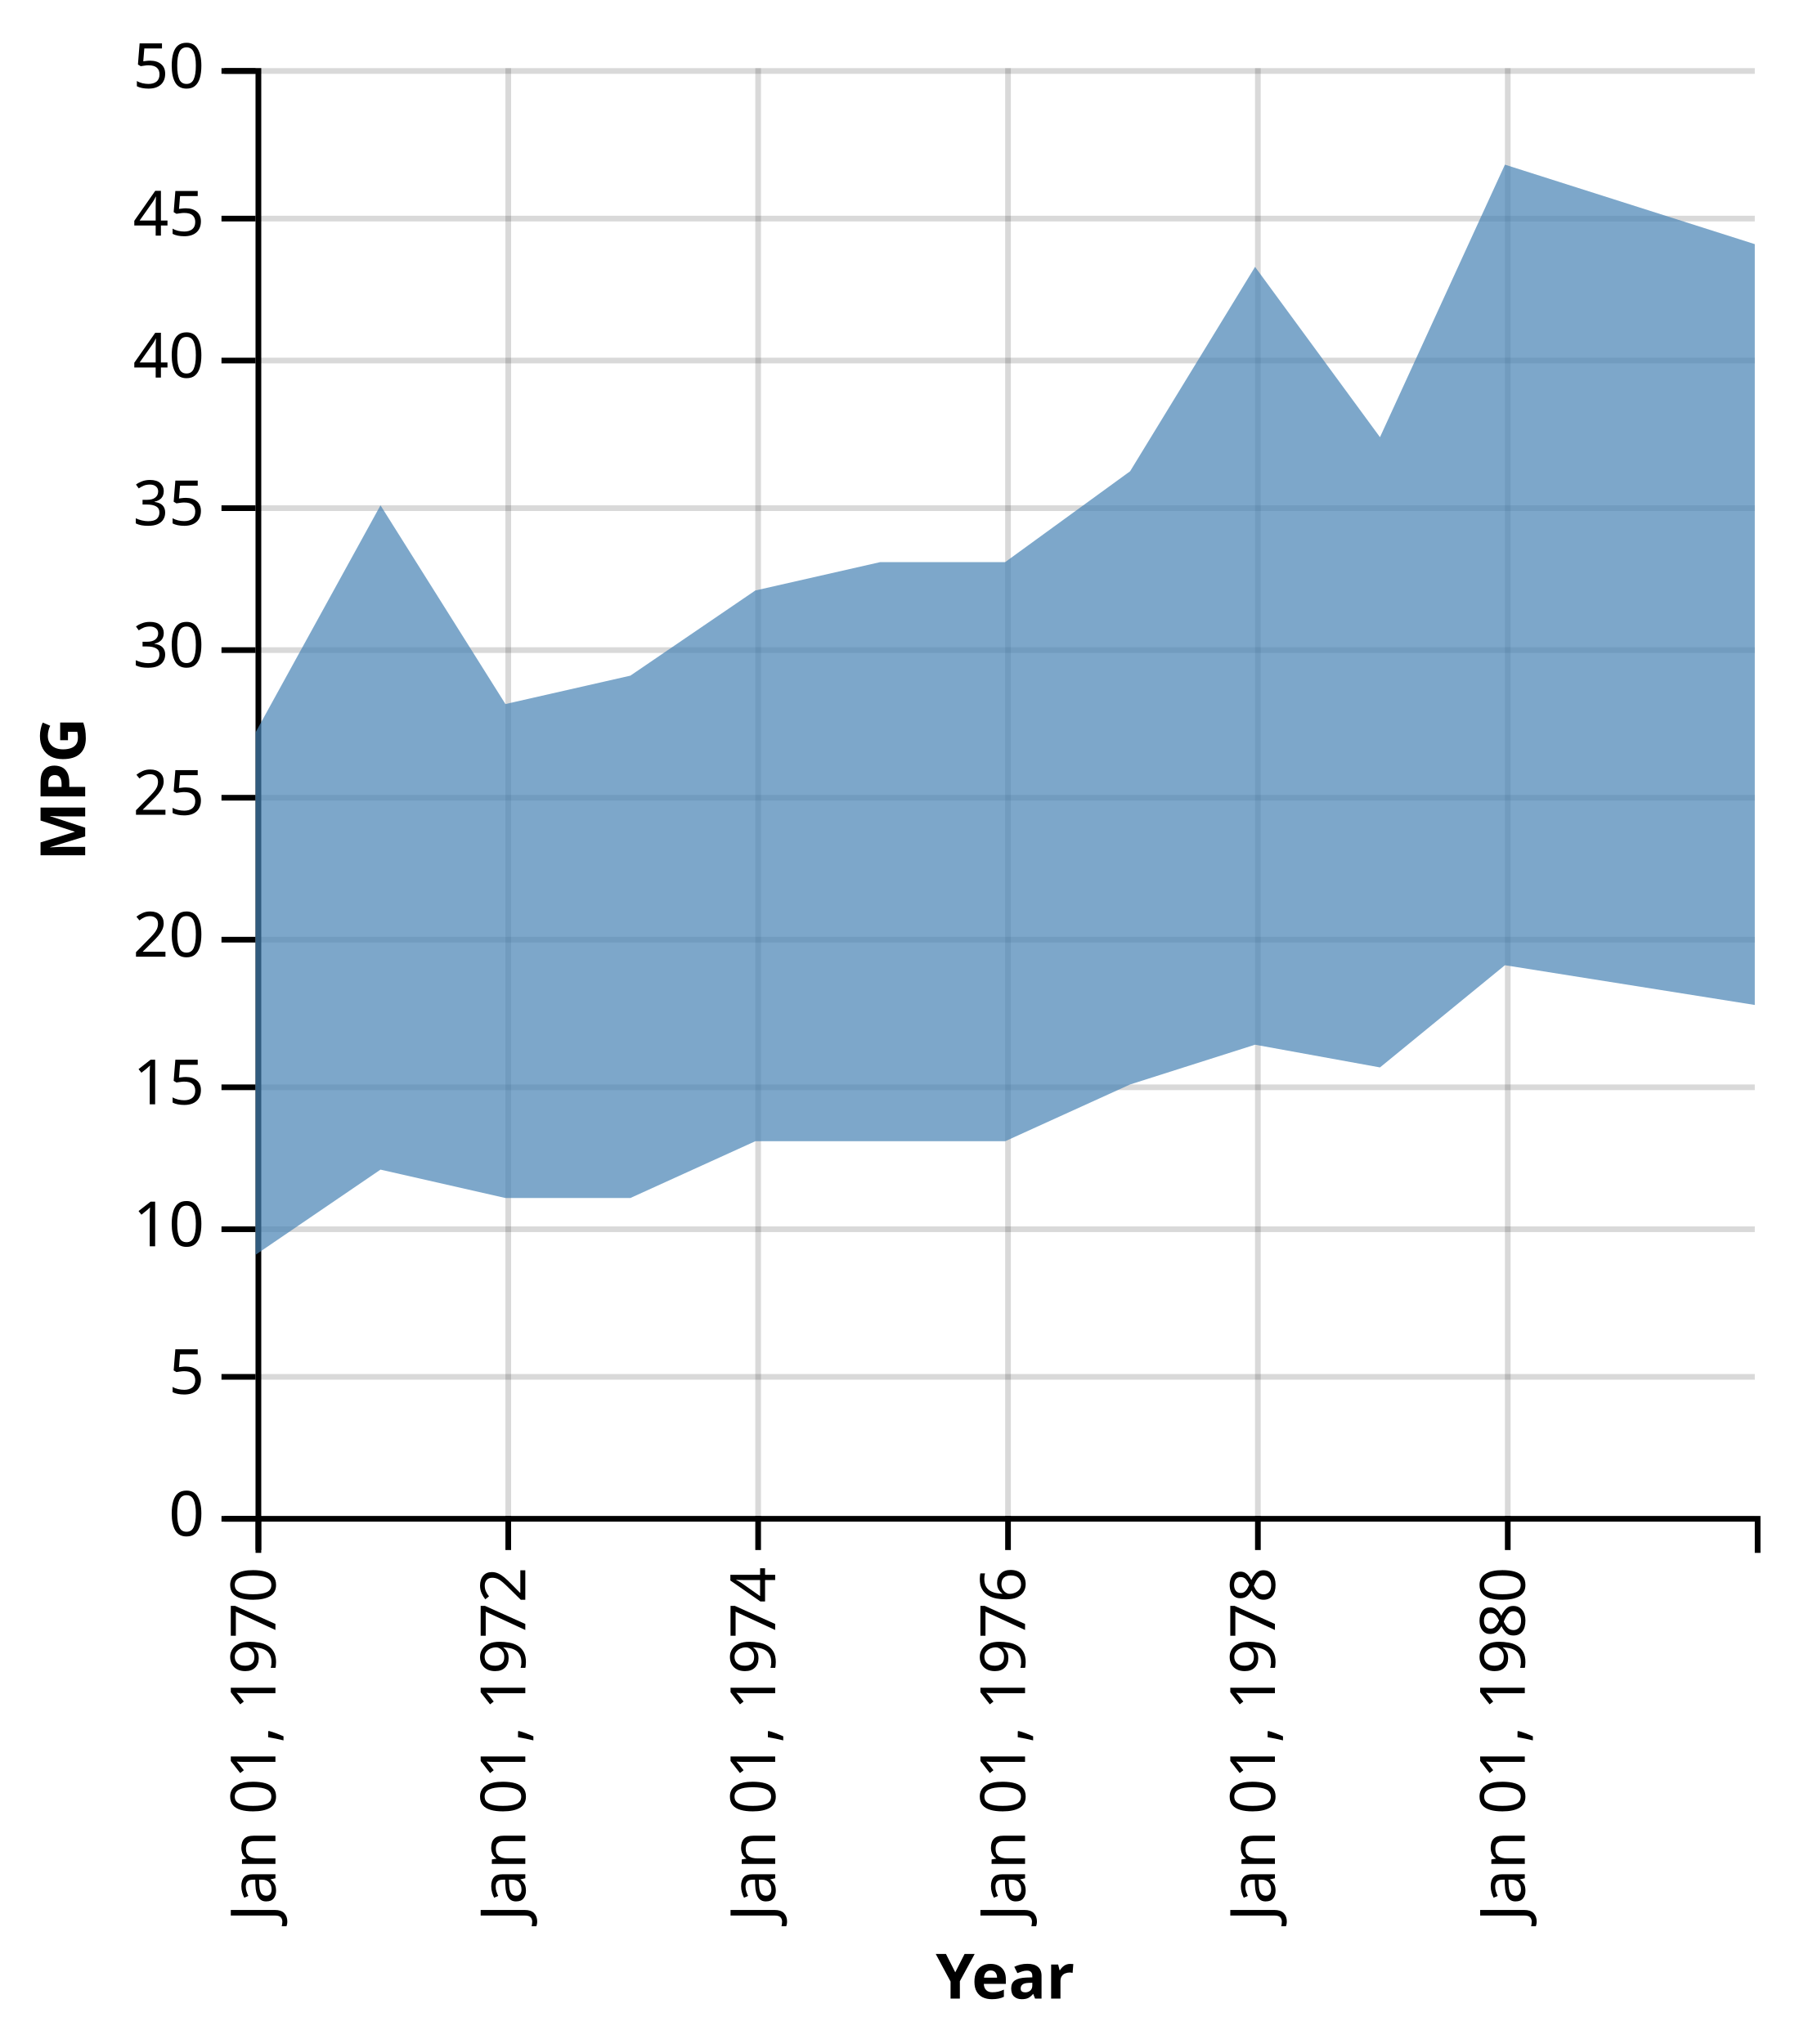
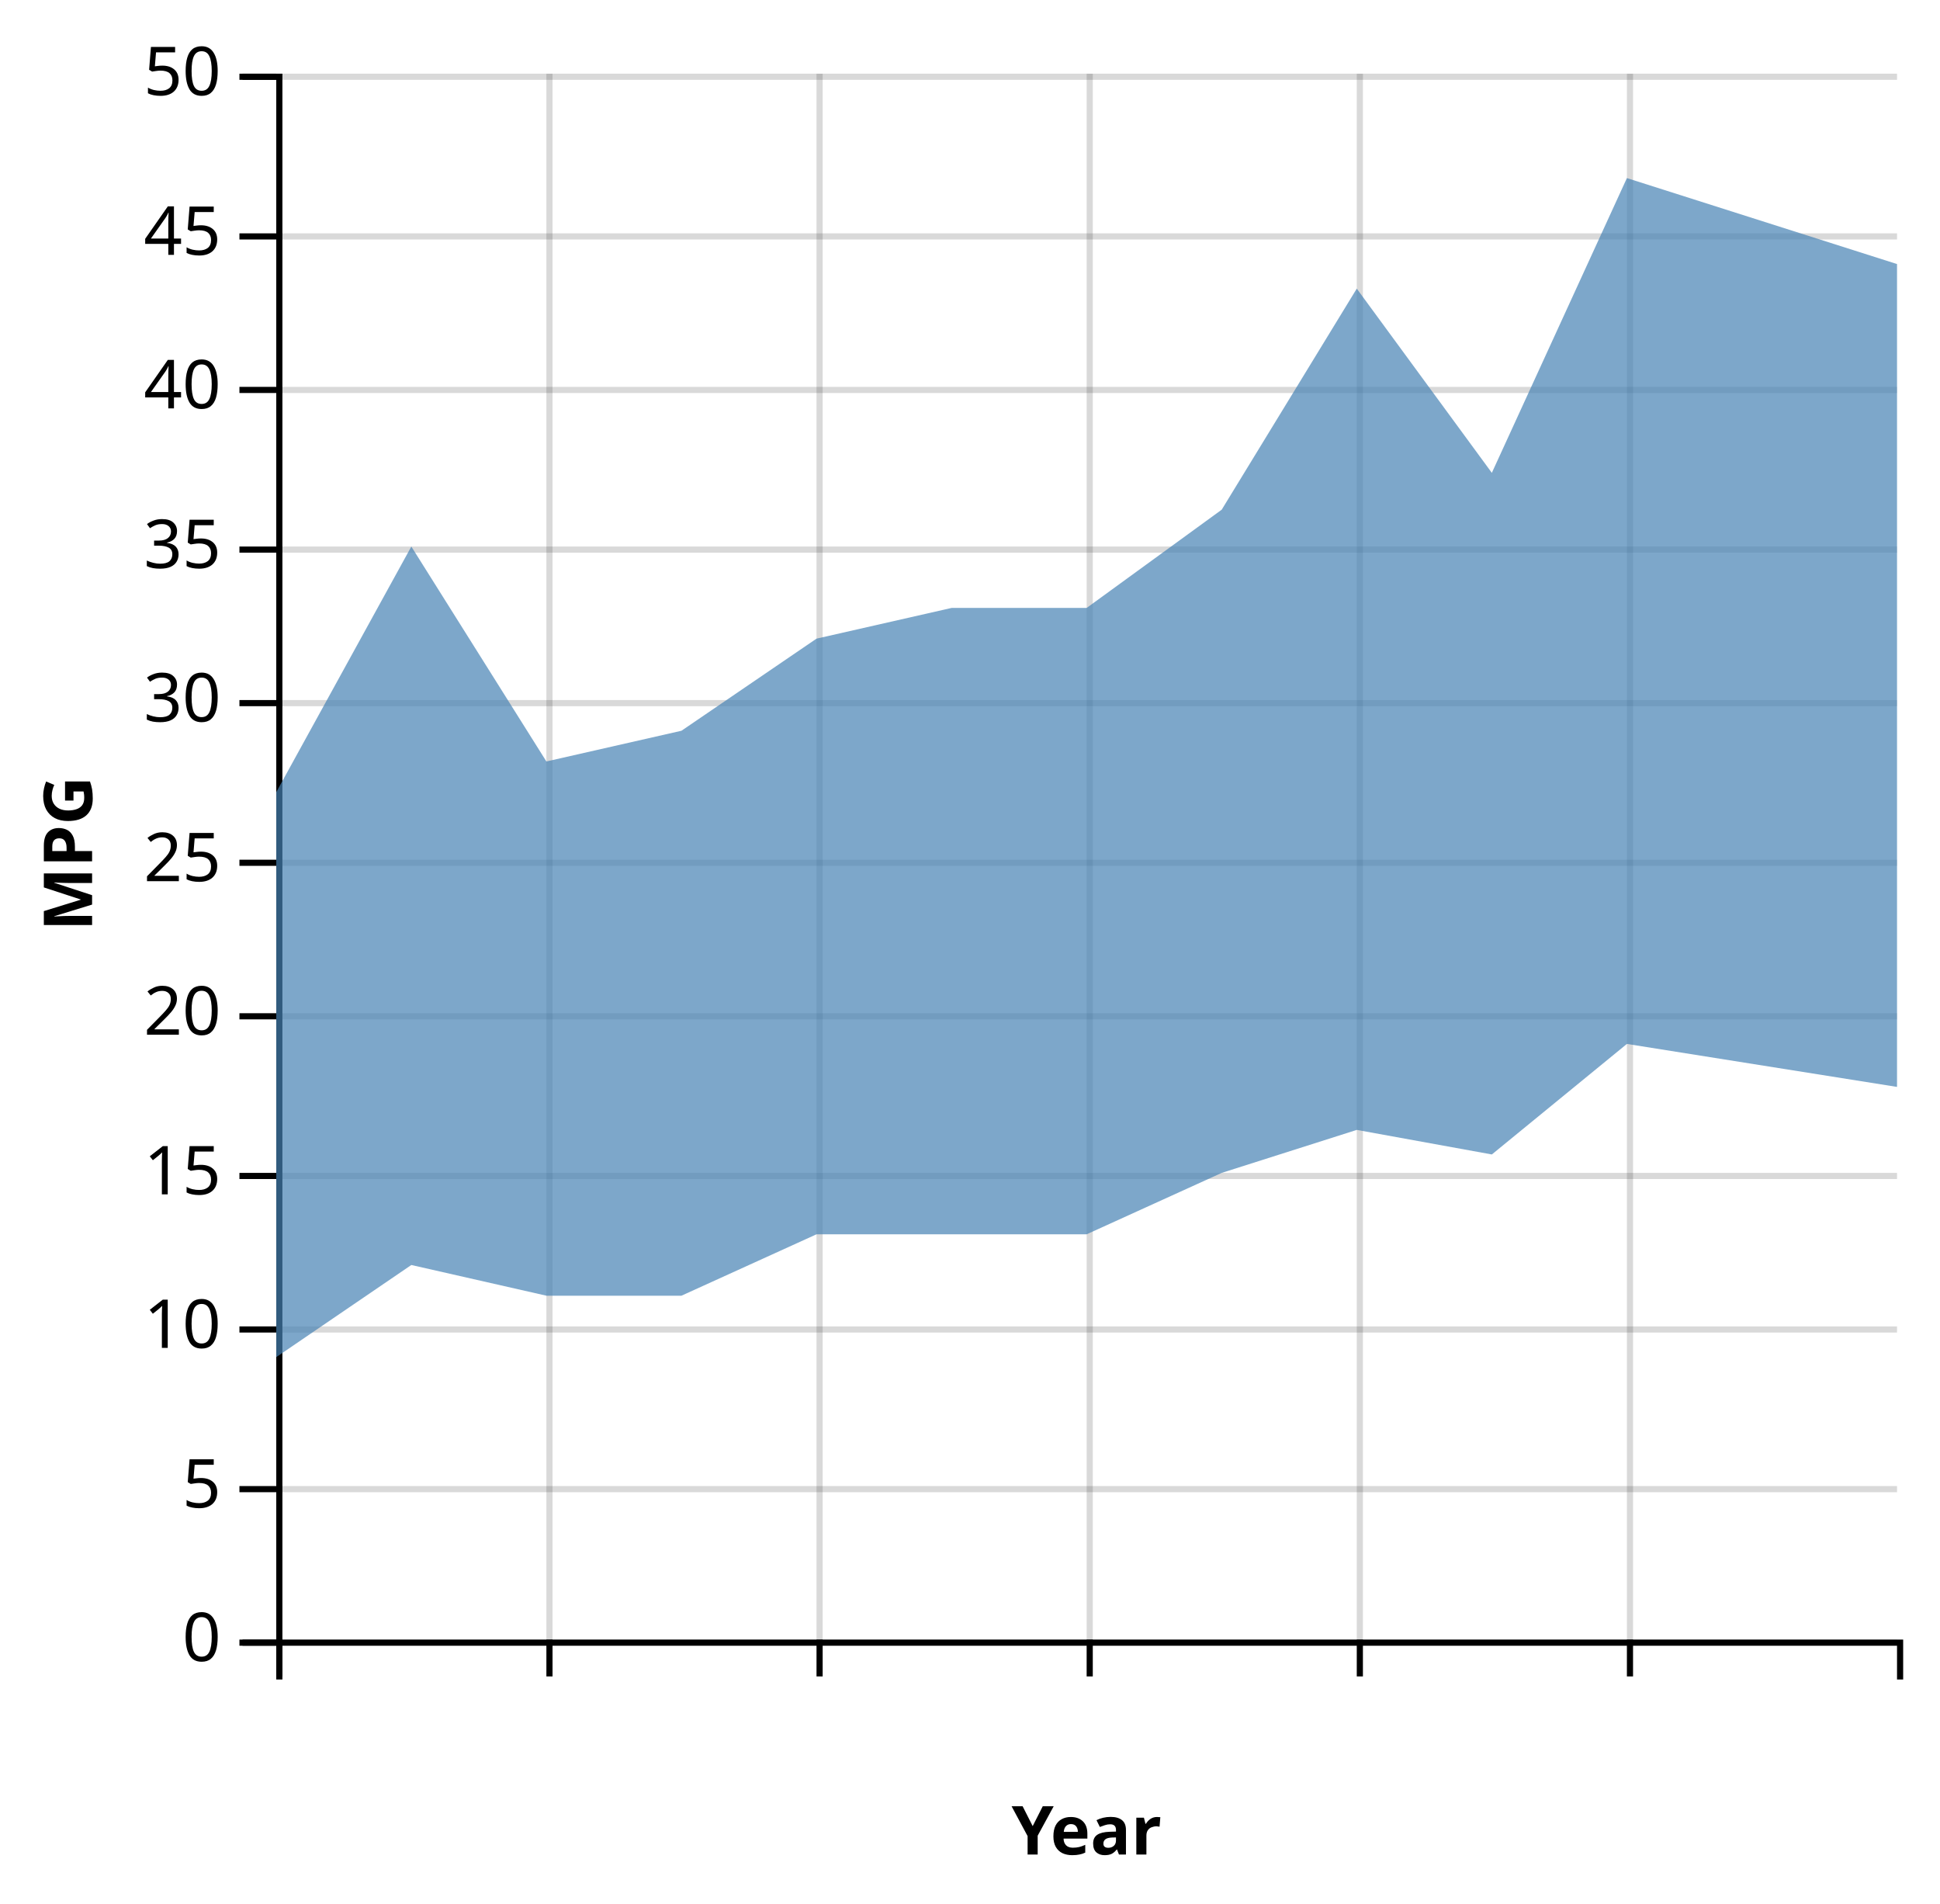
- <svg xmlns="http://www.w3.org/2000/svg" class="marks" width="316" height="360" version="1.1">
+ <svg xmlns="http://www.w3.org/2000/svg" class="marks" width="316" height="310" version="1.1">
  <g transform="translate(45,12)">
    <g class="mark-group">
      <g transform="translate(0,0)">
        <rect class="background" width="1" height="1" style="fill: none;" />
        <g class="mark-group root">
          <g transform="translate(0,0)">
            <rect class="background" width="264" height="255" style="fill: none;" />
            <g class="mark-group">
              <g transform="translate(0,255)">
                <rect class="background" width="0" height="0" style="pointer-events: none; fill: none;" />
                <g class="mark-rule" style="pointer-events: none;">
                  <line transform="translate(0.5,-255)" x2="0" y2="255" style="fill: none; stroke: #000; stroke-opacity: 0.15; opacity: 1;" />
                  <line transform="translate(44.5,-255)" x2="0" y2="255" style="fill: none; stroke: #000; stroke-opacity: 0.15; opacity: 1;" />
                  <line transform="translate(88.5,-255)" x2="0" y2="255" style="fill: none; stroke: #000; stroke-opacity: 0.15; opacity: 1;" />
                  <line transform="translate(132.5,-255)" x2="0" y2="255" style="fill: none; stroke: #000; stroke-opacity: 0.15; opacity: 1;" />
                  <line transform="translate(176.5,-255)" x2="0" y2="255" style="fill: none; stroke: #000; stroke-opacity: 0.15; opacity: 1;" />
                  <line transform="translate(220.5,-255)" x2="0" y2="255" style="fill: none; stroke: #000; stroke-opacity: 0.15; opacity: 1;" />
                </g>
                <g class="mark-rule" style="pointer-events: none;">
                  <line transform="translate(0.5,0)" x2="0" y2="6" style="fill: none; stroke: #000; stroke-width: 1; opacity: 1;" />
                  <line transform="translate(44.5,0)" x2="0" y2="6" style="fill: none; stroke: #000; stroke-width: 1; opacity: 1;" />
                  <line transform="translate(88.5,0)" x2="0" y2="6" style="fill: none; stroke: #000; stroke-width: 1; opacity: 1;" />
                  <line transform="translate(132.5,0)" x2="0" y2="6" style="fill: none; stroke: #000; stroke-width: 1; opacity: 1;" />
                  <line transform="translate(176.5,0)" x2="0" y2="6" style="fill: none; stroke: #000; stroke-width: 1; opacity: 1;" />
                  <line transform="translate(220.5,0)" x2="0" y2="6" style="fill: none; stroke: #000; stroke-width: 1; opacity: 1;" />
                </g>
                <g class="mark-rule" style="pointer-events: none;" />
                <g class="mark-text">
-                   <text text-anchor="end" transform="translate(0.5,9) rotate(270) translate(0,3)" style="font: 11px sans-serif; fill: #000; opacity: 1;">Jan 01, 1970</text>
-                   <text text-anchor="end" transform="translate(44.5,9) rotate(270) translate(0,3)" style="font: 11px sans-serif; fill: #000; opacity: 1;">Jan 01, 1972</text>
-                   <text text-anchor="end" transform="translate(88.5,9) rotate(270) translate(0,3)" style="font: 11px sans-serif; fill: #000; opacity: 1;">Jan 01, 1974</text>
-                   <text text-anchor="end" transform="translate(132.5,9) rotate(270) translate(0,3)" style="font: 11px sans-serif; fill: #000; opacity: 1;">Jan 01, 1976</text>
-                   <text text-anchor="end" transform="translate(176.5,9) rotate(270) translate(0,3)" style="font: 11px sans-serif; fill: #000; opacity: 1;">Jan 01, 1978</text>
-                   <text text-anchor="end" transform="translate(220.5,9) rotate(270) translate(0,3)" style="font: 11px sans-serif; fill: #000; opacity: 1;">Jan 01, 1980</text>
+                   <text text-anchor="middle" transform="translate(0.5,19)" style="font: 11px sans-serif; fill: #000; opacity: 1;" />
+                   <text text-anchor="middle" transform="translate(44.5,19)" style="font: 11px sans-serif; fill: #000; opacity: 1;" />
+                   <text text-anchor="middle" transform="translate(88.5,19)" style="font: 11px sans-serif; fill: #000; opacity: 1;" />
+                   <text text-anchor="middle" transform="translate(132.5,19)" style="font: 11px sans-serif; fill: #000; opacity: 1;" />
+                   <text text-anchor="middle" transform="translate(176.5,19)" style="font: 11px sans-serif; fill: #000; opacity: 1;" />
+                   <text text-anchor="middle" transform="translate(220.5,19)" style="font: 11px sans-serif; fill: #000; opacity: 1;" />
                </g>
                <g class="mark-path" style="pointer-events: none;">
                  <path transform="translate(0.5,0.5)" d="M0,6V0H264V6" style="fill: none; stroke: #000; stroke-width: 1;" />
                </g>
                <g class="mark-text">
-                   <text text-anchor="middle" transform="translate(132,85)" style="font: bold 11px sans-serif; fill: #000;">Year</text>
+                   <text text-anchor="middle" transform="translate(132,35)" style="font: bold 11px sans-serif; fill: #000;">Year</text>
                </g>
              </g>
            </g>
            <g class="mark-group">
              <g transform="translate(0,0)">
                <rect class="background" width="0" height="0" style="pointer-events: none; fill: none;" />
                <g class="mark-rule" style="pointer-events: none;">
                  <line transform="translate(0,255.5)" x2="264" y2="0" style="fill: none; stroke: #000; stroke-opacity: 0.15; opacity: 1;" />
                  <line transform="translate(0,230.5)" x2="264" y2="0" style="fill: none; stroke: #000; stroke-opacity: 0.15; opacity: 1;" />
                  <line transform="translate(0,204.5)" x2="264" y2="0" style="fill: none; stroke: #000; stroke-opacity: 0.15; opacity: 1;" />
                  <line transform="translate(0,179.5)" x2="264" y2="0" style="fill: none; stroke: #000; stroke-opacity: 0.15; opacity: 1;" />
                  <line transform="translate(0,153.5)" x2="264" y2="0" style="fill: none; stroke: #000; stroke-opacity: 0.15; opacity: 1;" />
                  <line transform="translate(0,128.5)" x2="264" y2="0" style="fill: none; stroke: #000; stroke-opacity: 0.15; opacity: 1;" />
                  <line transform="translate(0,102.5)" x2="264" y2="0" style="fill: none; stroke: #000; stroke-opacity: 0.15; opacity: 1;" />
                  <line transform="translate(0,77.5)" x2="264" y2="0" style="fill: none; stroke: #000; stroke-opacity: 0.15; opacity: 1;" />
                  <line transform="translate(0,51.5)" x2="264" y2="0" style="fill: none; stroke: #000; stroke-opacity: 0.15; opacity: 1;" />
                  <line transform="translate(0,26.5)" x2="264" y2="0" style="fill: none; stroke: #000; stroke-opacity: 0.15; opacity: 1;" />
                  <line transform="translate(0,0.5)" x2="264" y2="0" style="fill: none; stroke: #000; stroke-opacity: 0.15; opacity: 1;" />
                </g>
                <g class="mark-rule" style="pointer-events: none;">
                  <line transform="translate(-6,255.5)" x2="6" y2="0" style="fill: none; stroke: #000; stroke-width: 1; opacity: 1;" />
                  <line transform="translate(-6,230.5)" x2="6" y2="0" style="fill: none; stroke: #000; stroke-width: 1; opacity: 1;" />
                  <line transform="translate(-6,204.5)" x2="6" y2="0" style="fill: none; stroke: #000; stroke-width: 1; opacity: 1;" />
                  <line transform="translate(-6,179.5)" x2="6" y2="0" style="fill: none; stroke: #000; stroke-width: 1; opacity: 1;" />
                  <line transform="translate(-6,153.5)" x2="6" y2="0" style="fill: none; stroke: #000; stroke-width: 1; opacity: 1;" />
                  <line transform="translate(-6,128.5)" x2="6" y2="0" style="fill: none; stroke: #000; stroke-width: 1; opacity: 1;" />
                  <line transform="translate(-6,102.5)" x2="6" y2="0" style="fill: none; stroke: #000; stroke-width: 1; opacity: 1;" />
                  <line transform="translate(-6,77.5)" x2="6" y2="0" style="fill: none; stroke: #000; stroke-width: 1; opacity: 1;" />
                  <line transform="translate(-6,51.5)" x2="6" y2="0" style="fill: none; stroke: #000; stroke-width: 1; opacity: 1;" />
                  <line transform="translate(-6,26.5)" x2="6" y2="0" style="fill: none; stroke: #000; stroke-width: 1; opacity: 1;" />
                  <line transform="translate(-6,0.5)" x2="6" y2="0" style="fill: none; stroke: #000; stroke-width: 1; opacity: 1;" />
                </g>
                <g class="mark-rule" style="pointer-events: none;" />
                <g class="mark-text">
                  <text text-anchor="end" transform="translate(-9,258.5)" style="font: 11px sans-serif; fill: #000; opacity: 1;">0</text>
                  <text text-anchor="end" transform="translate(-9,233.5)" style="font: 11px sans-serif; fill: #000; opacity: 1;">5</text>
                  <text text-anchor="end" transform="translate(-9,207.5)" style="font: 11px sans-serif; fill: #000; opacity: 1;">10</text>
                  <text text-anchor="end" transform="translate(-9,182.5)" style="font: 11px sans-serif; fill: #000; opacity: 1;">15</text>
                  <text text-anchor="end" transform="translate(-9,156.5)" style="font: 11px sans-serif; fill: #000; opacity: 1;">20</text>
                  <text text-anchor="end" transform="translate(-9,131.5)" style="font: 11px sans-serif; fill: #000; opacity: 1;">25</text>
                  <text text-anchor="end" transform="translate(-9,105.5)" style="font: 11px sans-serif; fill: #000; opacity: 1;">30</text>
                  <text text-anchor="end" transform="translate(-9,80.5)" style="font: 11px sans-serif; fill: #000; opacity: 1;">35</text>
                  <text text-anchor="end" transform="translate(-9,54.5)" style="font: 11px sans-serif; fill: #000; opacity: 1;">40</text>
                  <text text-anchor="end" transform="translate(-9,29.5)" style="font: 11px sans-serif; fill: #000; opacity: 1;">45</text>
                  <text text-anchor="end" transform="translate(-9,3.5)" style="font: 11px sans-serif; fill: #000; opacity: 1;">50</text>
                </g>
                <g class="mark-path" style="pointer-events: none;">
                  <path transform="translate(0.5,0.5)" d="M-6,0H0V255H-6" style="fill: none; stroke: #000; stroke-width: 1;" />
                </g>
                <g class="mark-text">
                  <text text-anchor="middle" transform="translate(-33,127) rotate(-90) translate(0,3)" style="font: bold 11px sans-serif; fill: #000;">MPG</text>
                </g>
              </g>
            </g>
            <g class="mark-area marks">
              <path d="M264,31L220,17L198,65L176,35L154,71L132,87L110,87L88,92L66,107L44,112L22,77L0,117L0,209L22,194L44,199L66,199L88,189L110,189L132,189L154,179L176,172L198,176L220,158L264,165Z" style="fill: #4682b4; opacity: 0.7;" />
            </g>
          </g>
        </g>
      </g>
    </g>
  </g>
</svg>
